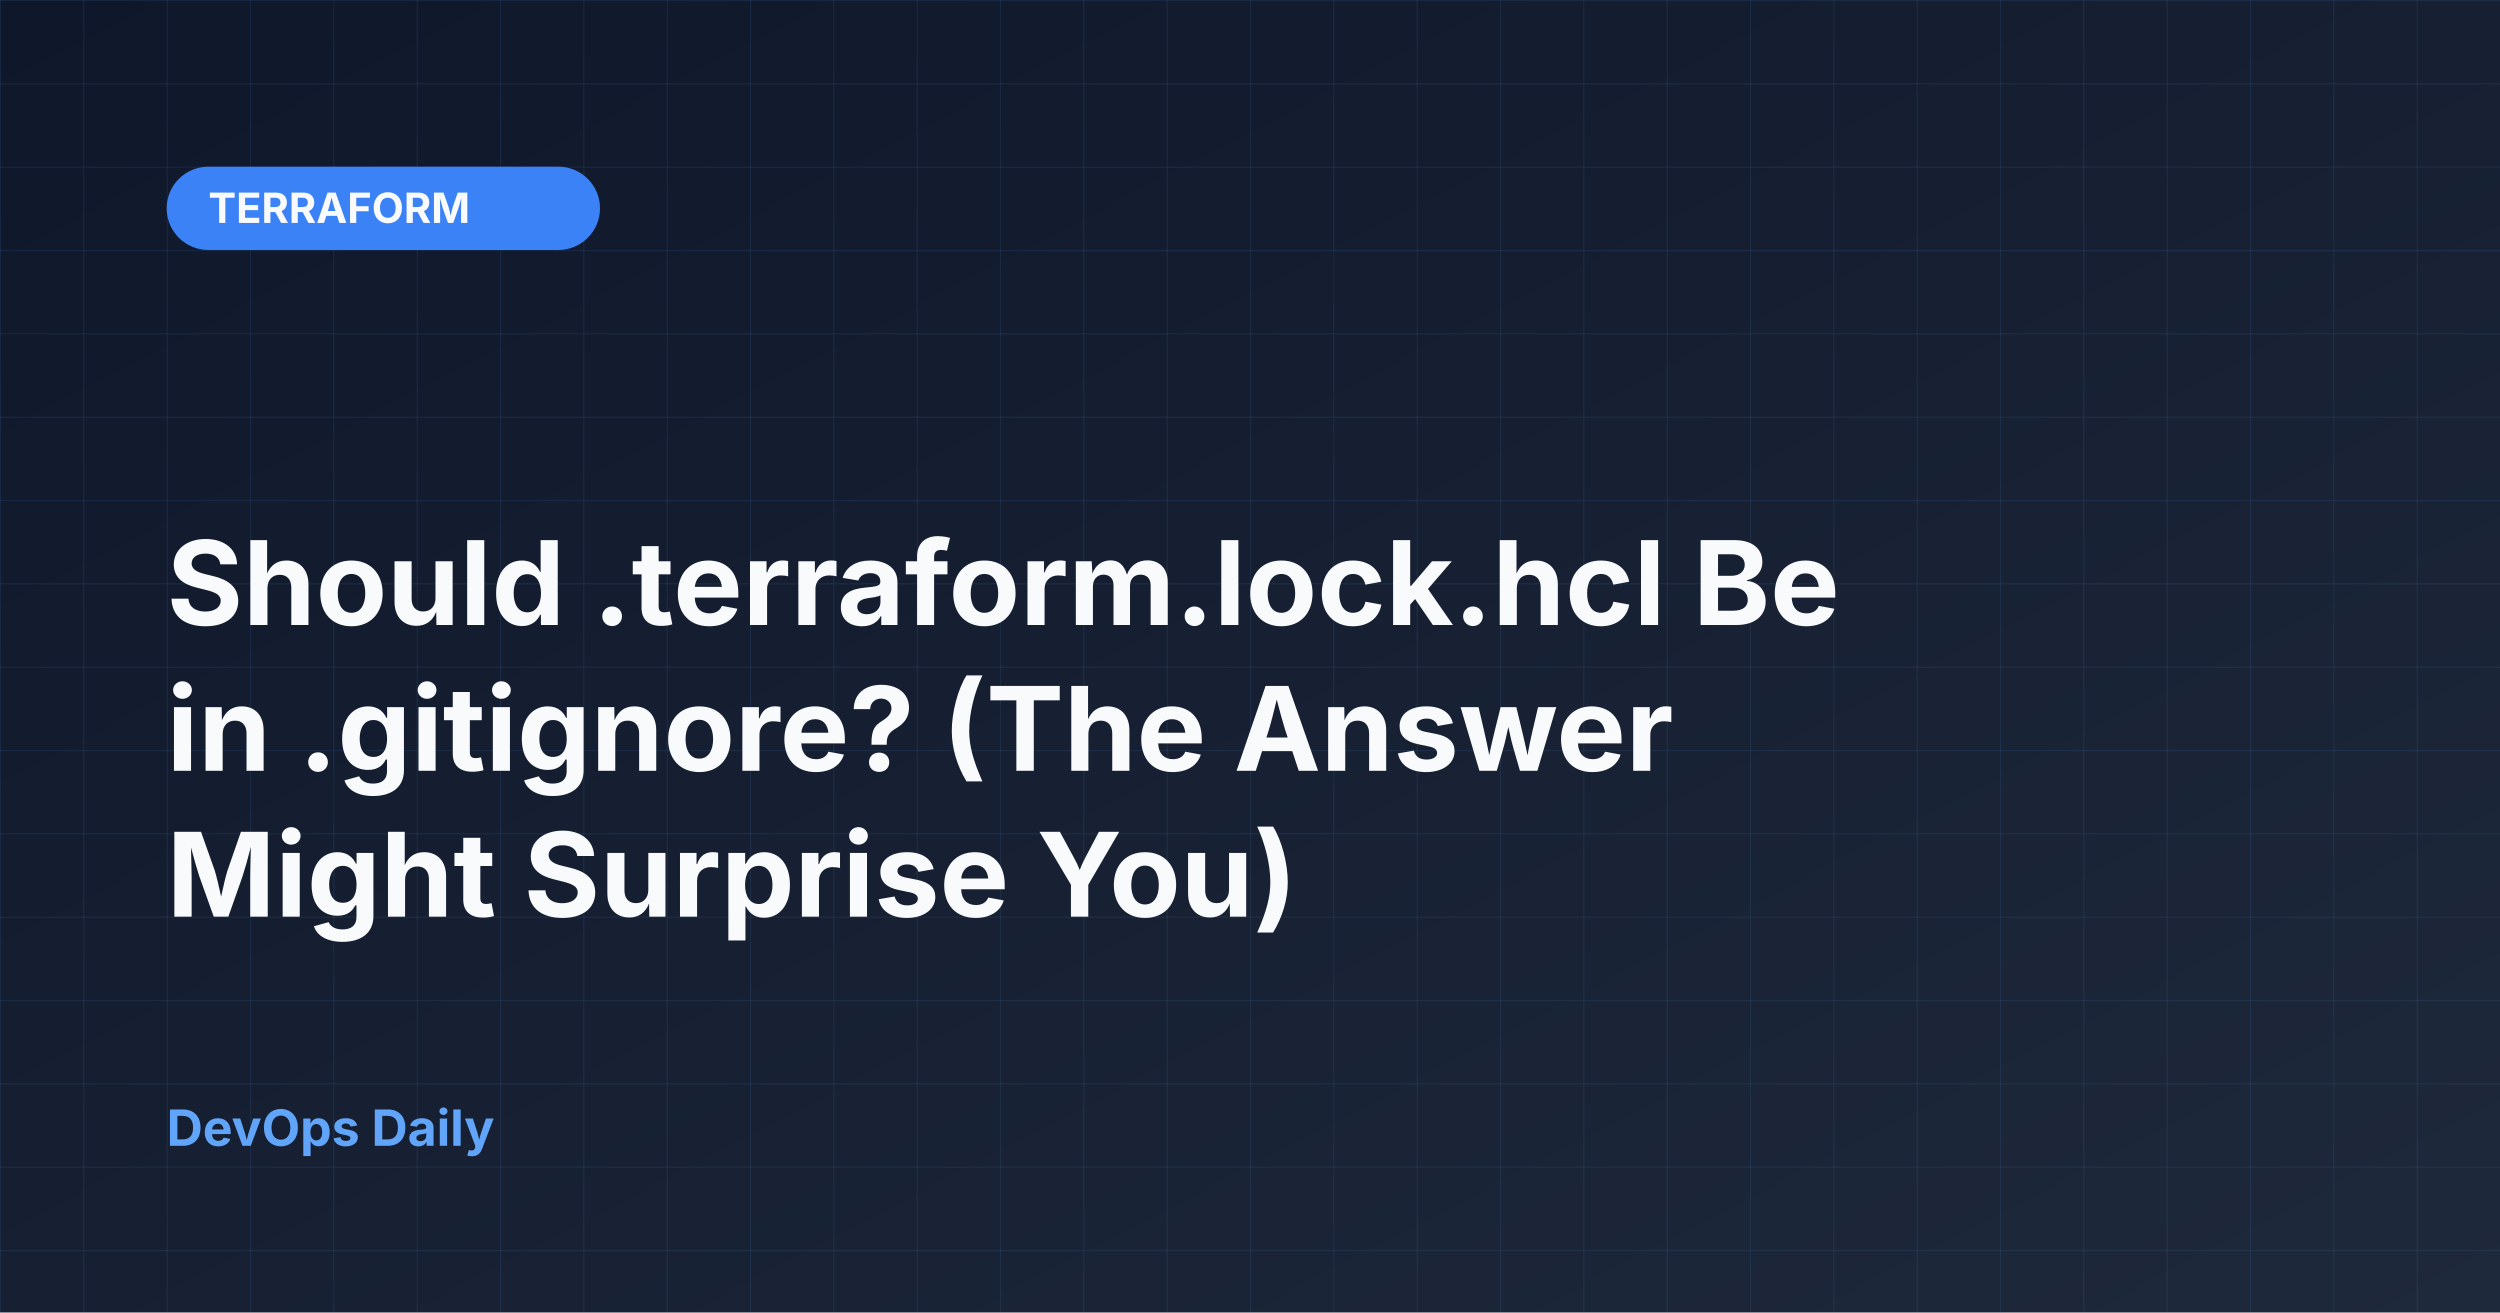
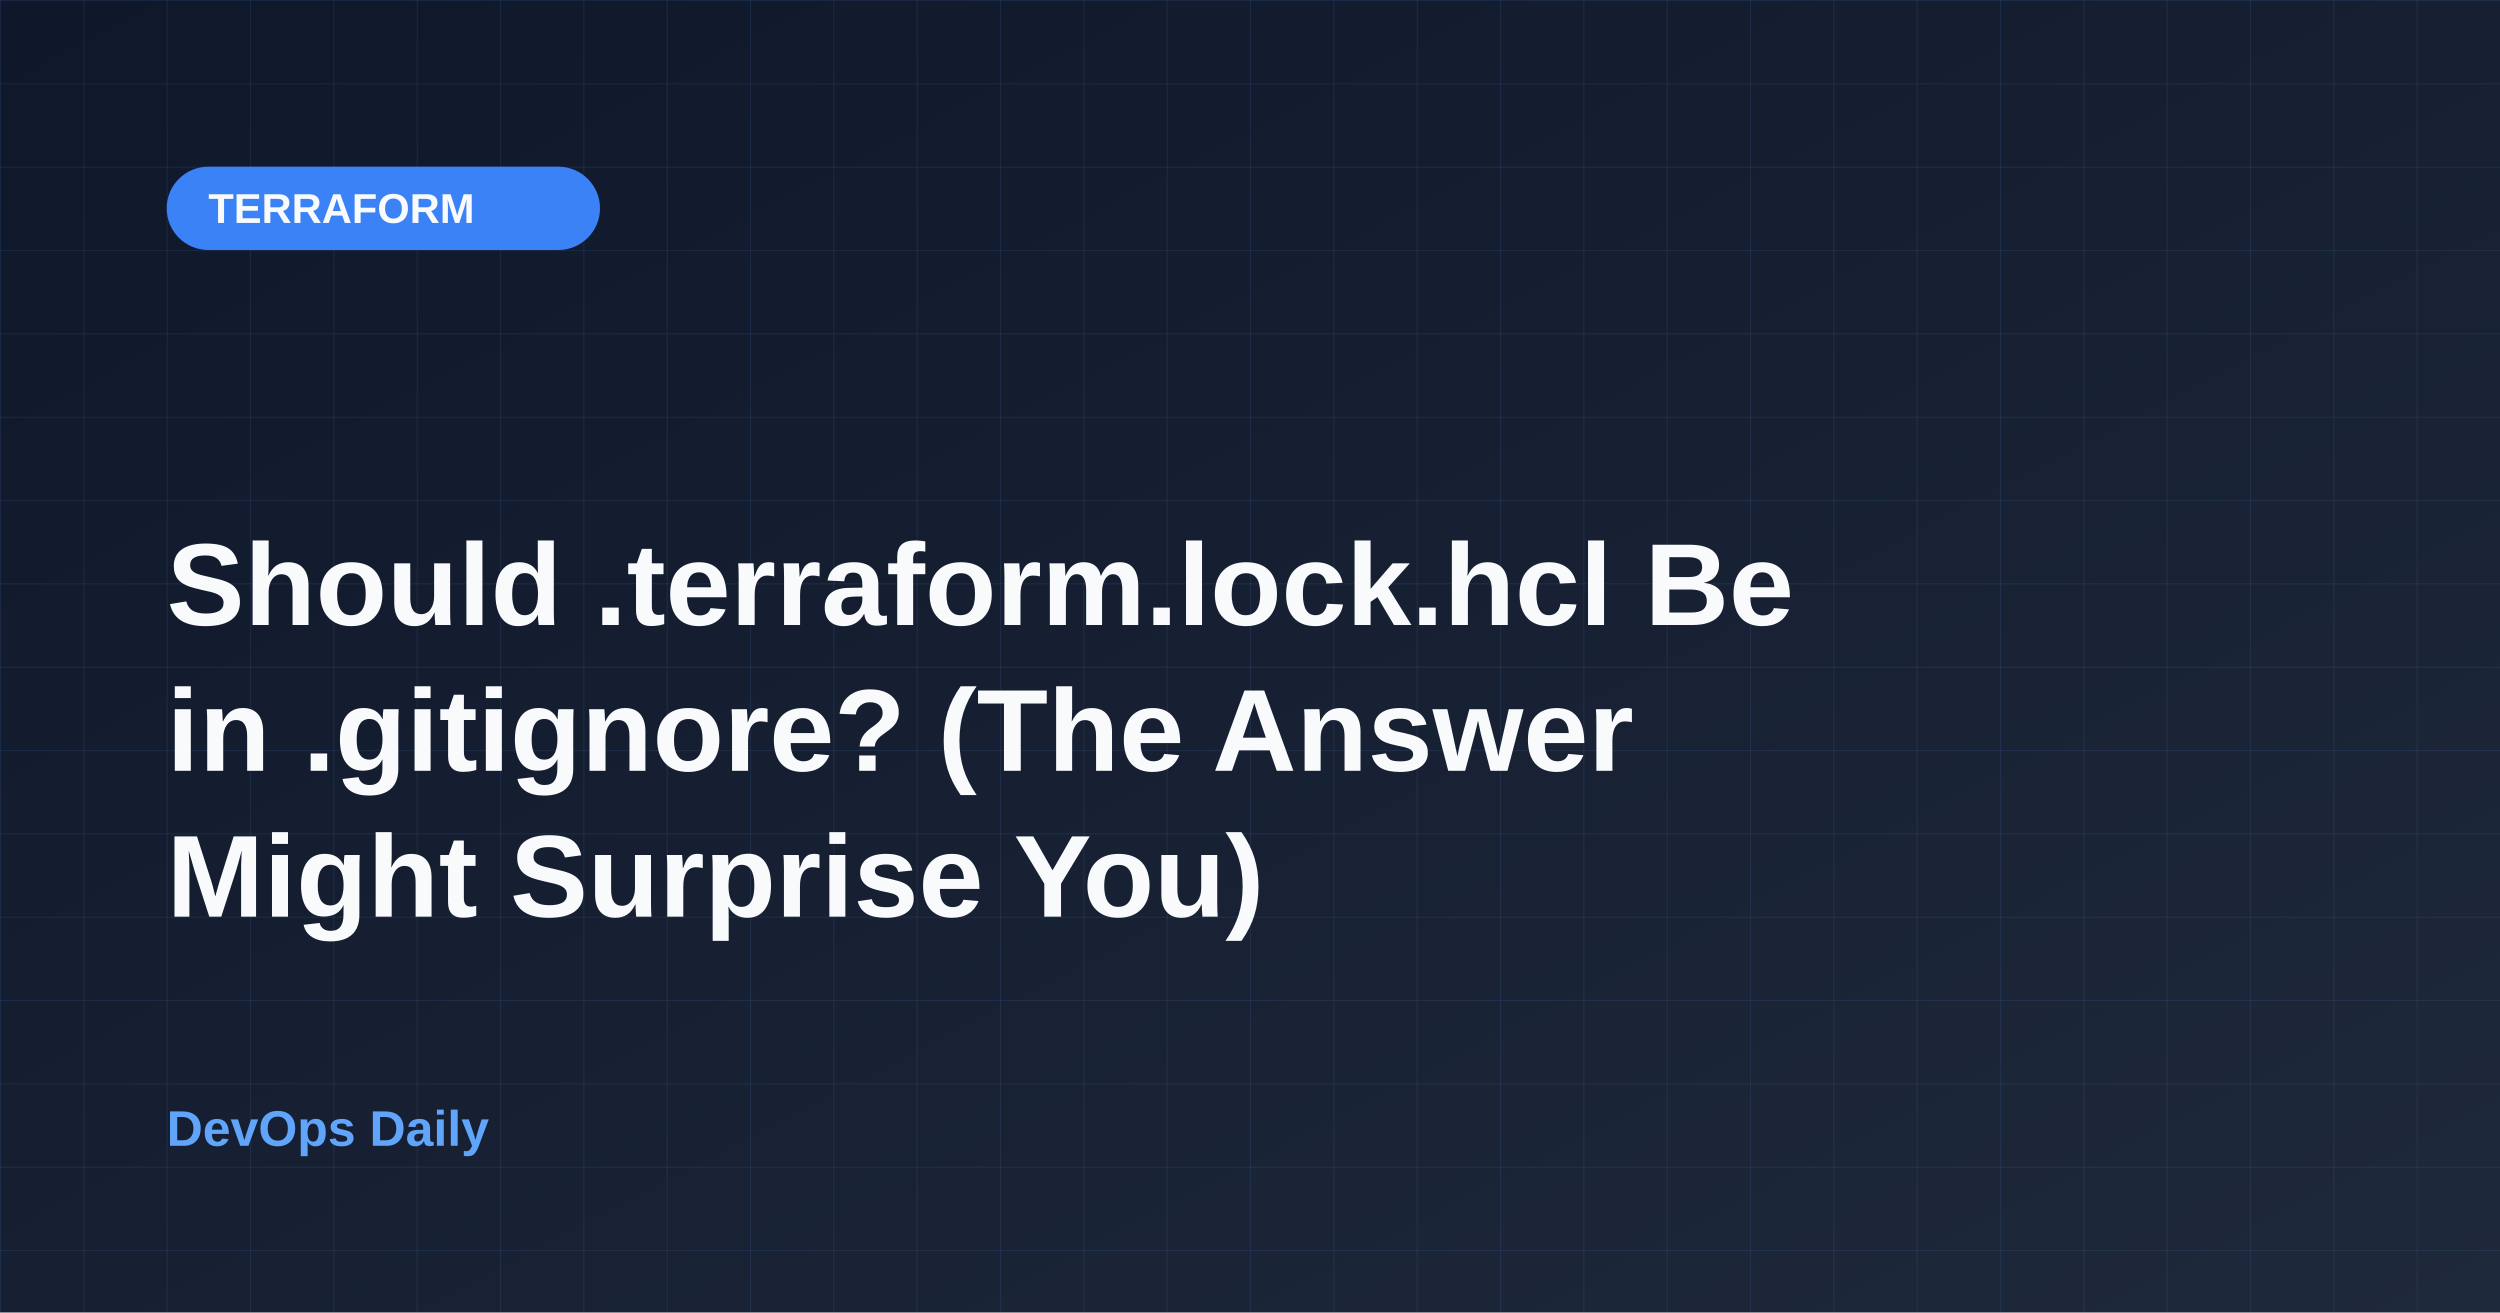
<svg xmlns="http://www.w3.org/2000/svg" width="1200" height="630">
  <defs>
    <linearGradient id="bgGradient" x1="0%" y1="0%" x2="100%" y2="100%">
      <stop offset="0%" style="stop-color:#0f172a;stop-opacity:1" />
      <stop offset="100%" style="stop-color:#1e293b;stop-opacity:1" />
    </linearGradient>
    <pattern id="grid" x="0" y="0" width="40" height="40" patternUnits="userSpaceOnUse">
      <line x1="0" y1="0" x2="0" y2="40" stroke="#60a5fa" stroke-width="1" opacity="0.1" />
      <line x1="0" y1="0" x2="40" y2="0" stroke="#60a5fa" stroke-width="1" opacity="0.1" />
    </pattern>
  </defs>
  <rect width="1200" height="630" fill="url(#bgGradient)" />
  <rect width="1200" height="630" fill="url(#grid)" />
  <rect x="80" y="80" width="208" height="40" rx="20" fill="#3b82f6" />
-   <text x="100" y="107" font-family="system-ui, -apple-system, sans-serif" font-size="20" font-weight="bold" fill="#f8fafc">TERRAFORM</text>
-   <text x="80" y="300" font-family="system-ui, -apple-system, sans-serif" font-size="56" font-weight="bold" fill="#f8fafc">Should .terraform.lock.hcl Be</text>
-   <text x="80" y="370" font-family="system-ui, -apple-system, sans-serif" font-size="56" font-weight="bold" fill="#f8fafc">in .gitignore? (The Answer</text>
-   <text x="80" y="440" font-family="system-ui, -apple-system, sans-serif" font-size="56" font-weight="bold" fill="#f8fafc">Might Surprise You)</text>
-   <text x="80" y="550" font-family="system-ui, -apple-system, sans-serif" font-size="24" font-weight="bold" fill="#60a5fa">DevOps Daily</text>
+   <text x="100" y="107" font-family="Arial, sans-serif" font-size="20" font-weight="bold" fill="#f8fafc">TERRAFORM</text>
+   <text x="80" y="300" font-family="Arial, sans-serif" font-size="56" font-weight="bold" fill="#f8fafc">Should .terraform.lock.hcl Be</text>
+   <text x="80" y="370" font-family="Arial, sans-serif" font-size="56" font-weight="bold" fill="#f8fafc">in .gitignore? (The Answer</text>
+   <text x="80" y="440" font-family="Arial, sans-serif" font-size="56" font-weight="bold" fill="#f8fafc">Might Surprise You)</text>
+   <text x="80" y="550" font-family="Arial, sans-serif" font-size="24" font-weight="bold" fill="#60a5fa">DevOps Daily</text>
</svg>
